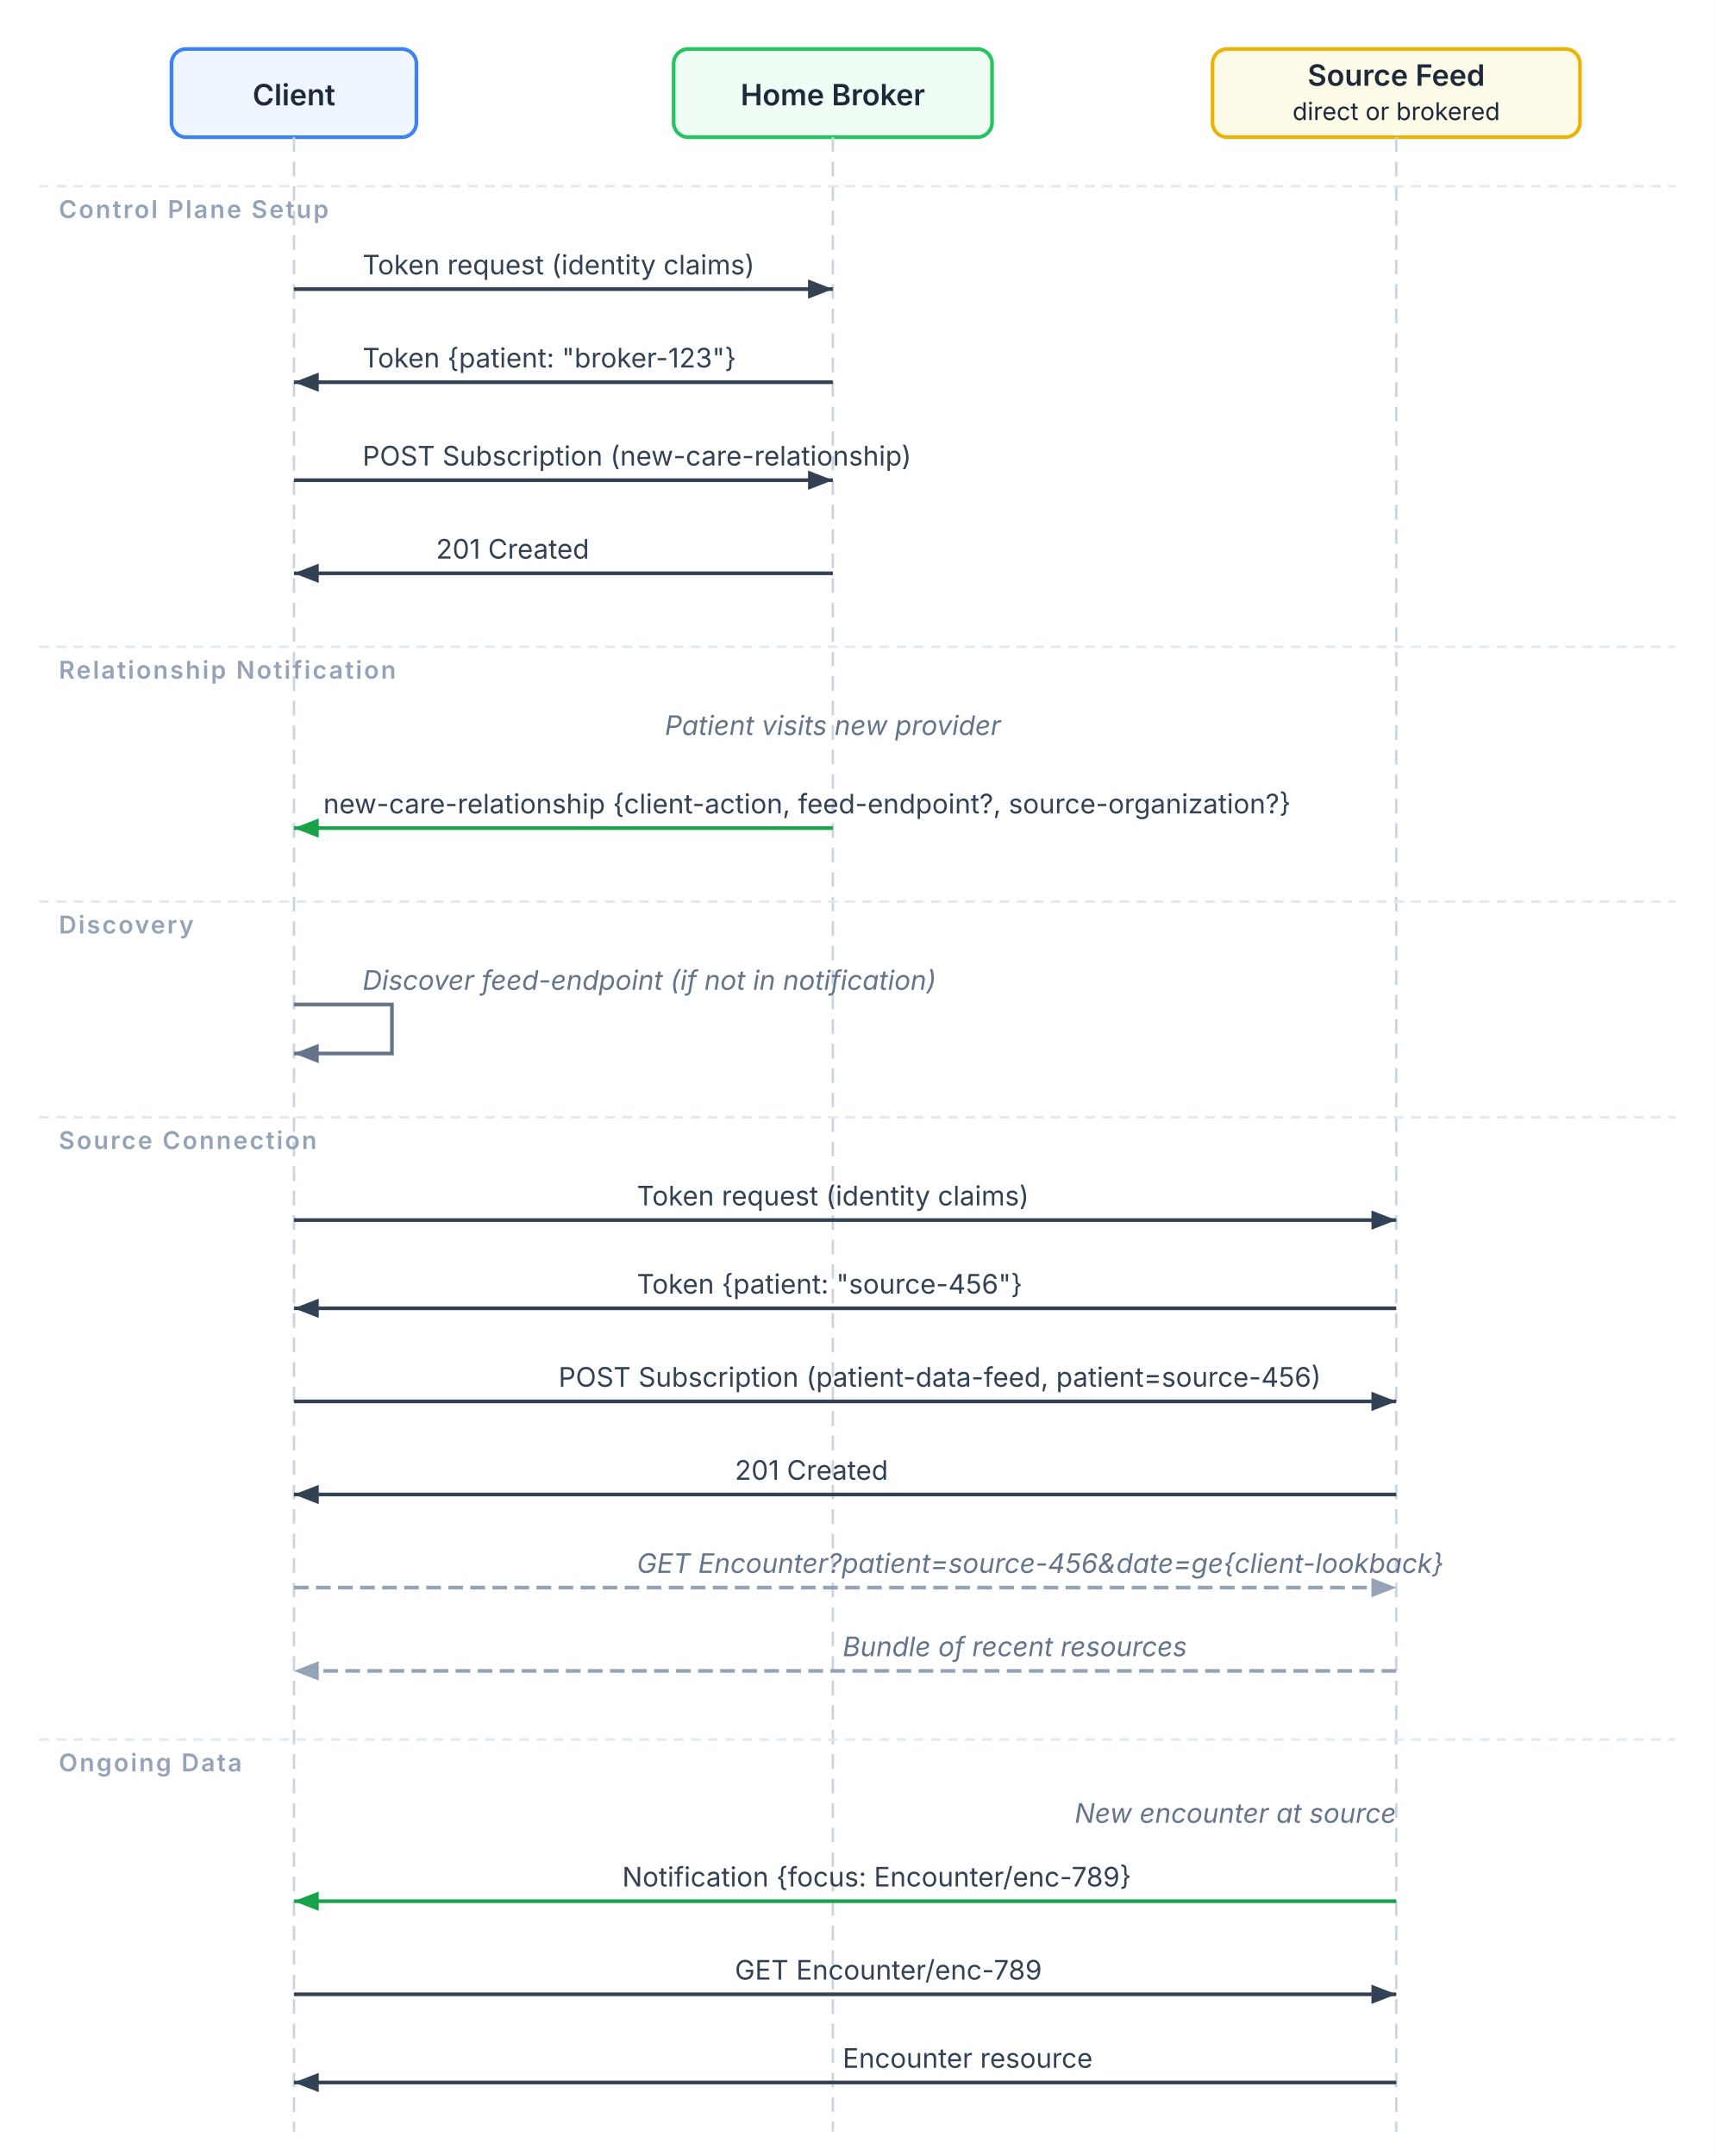
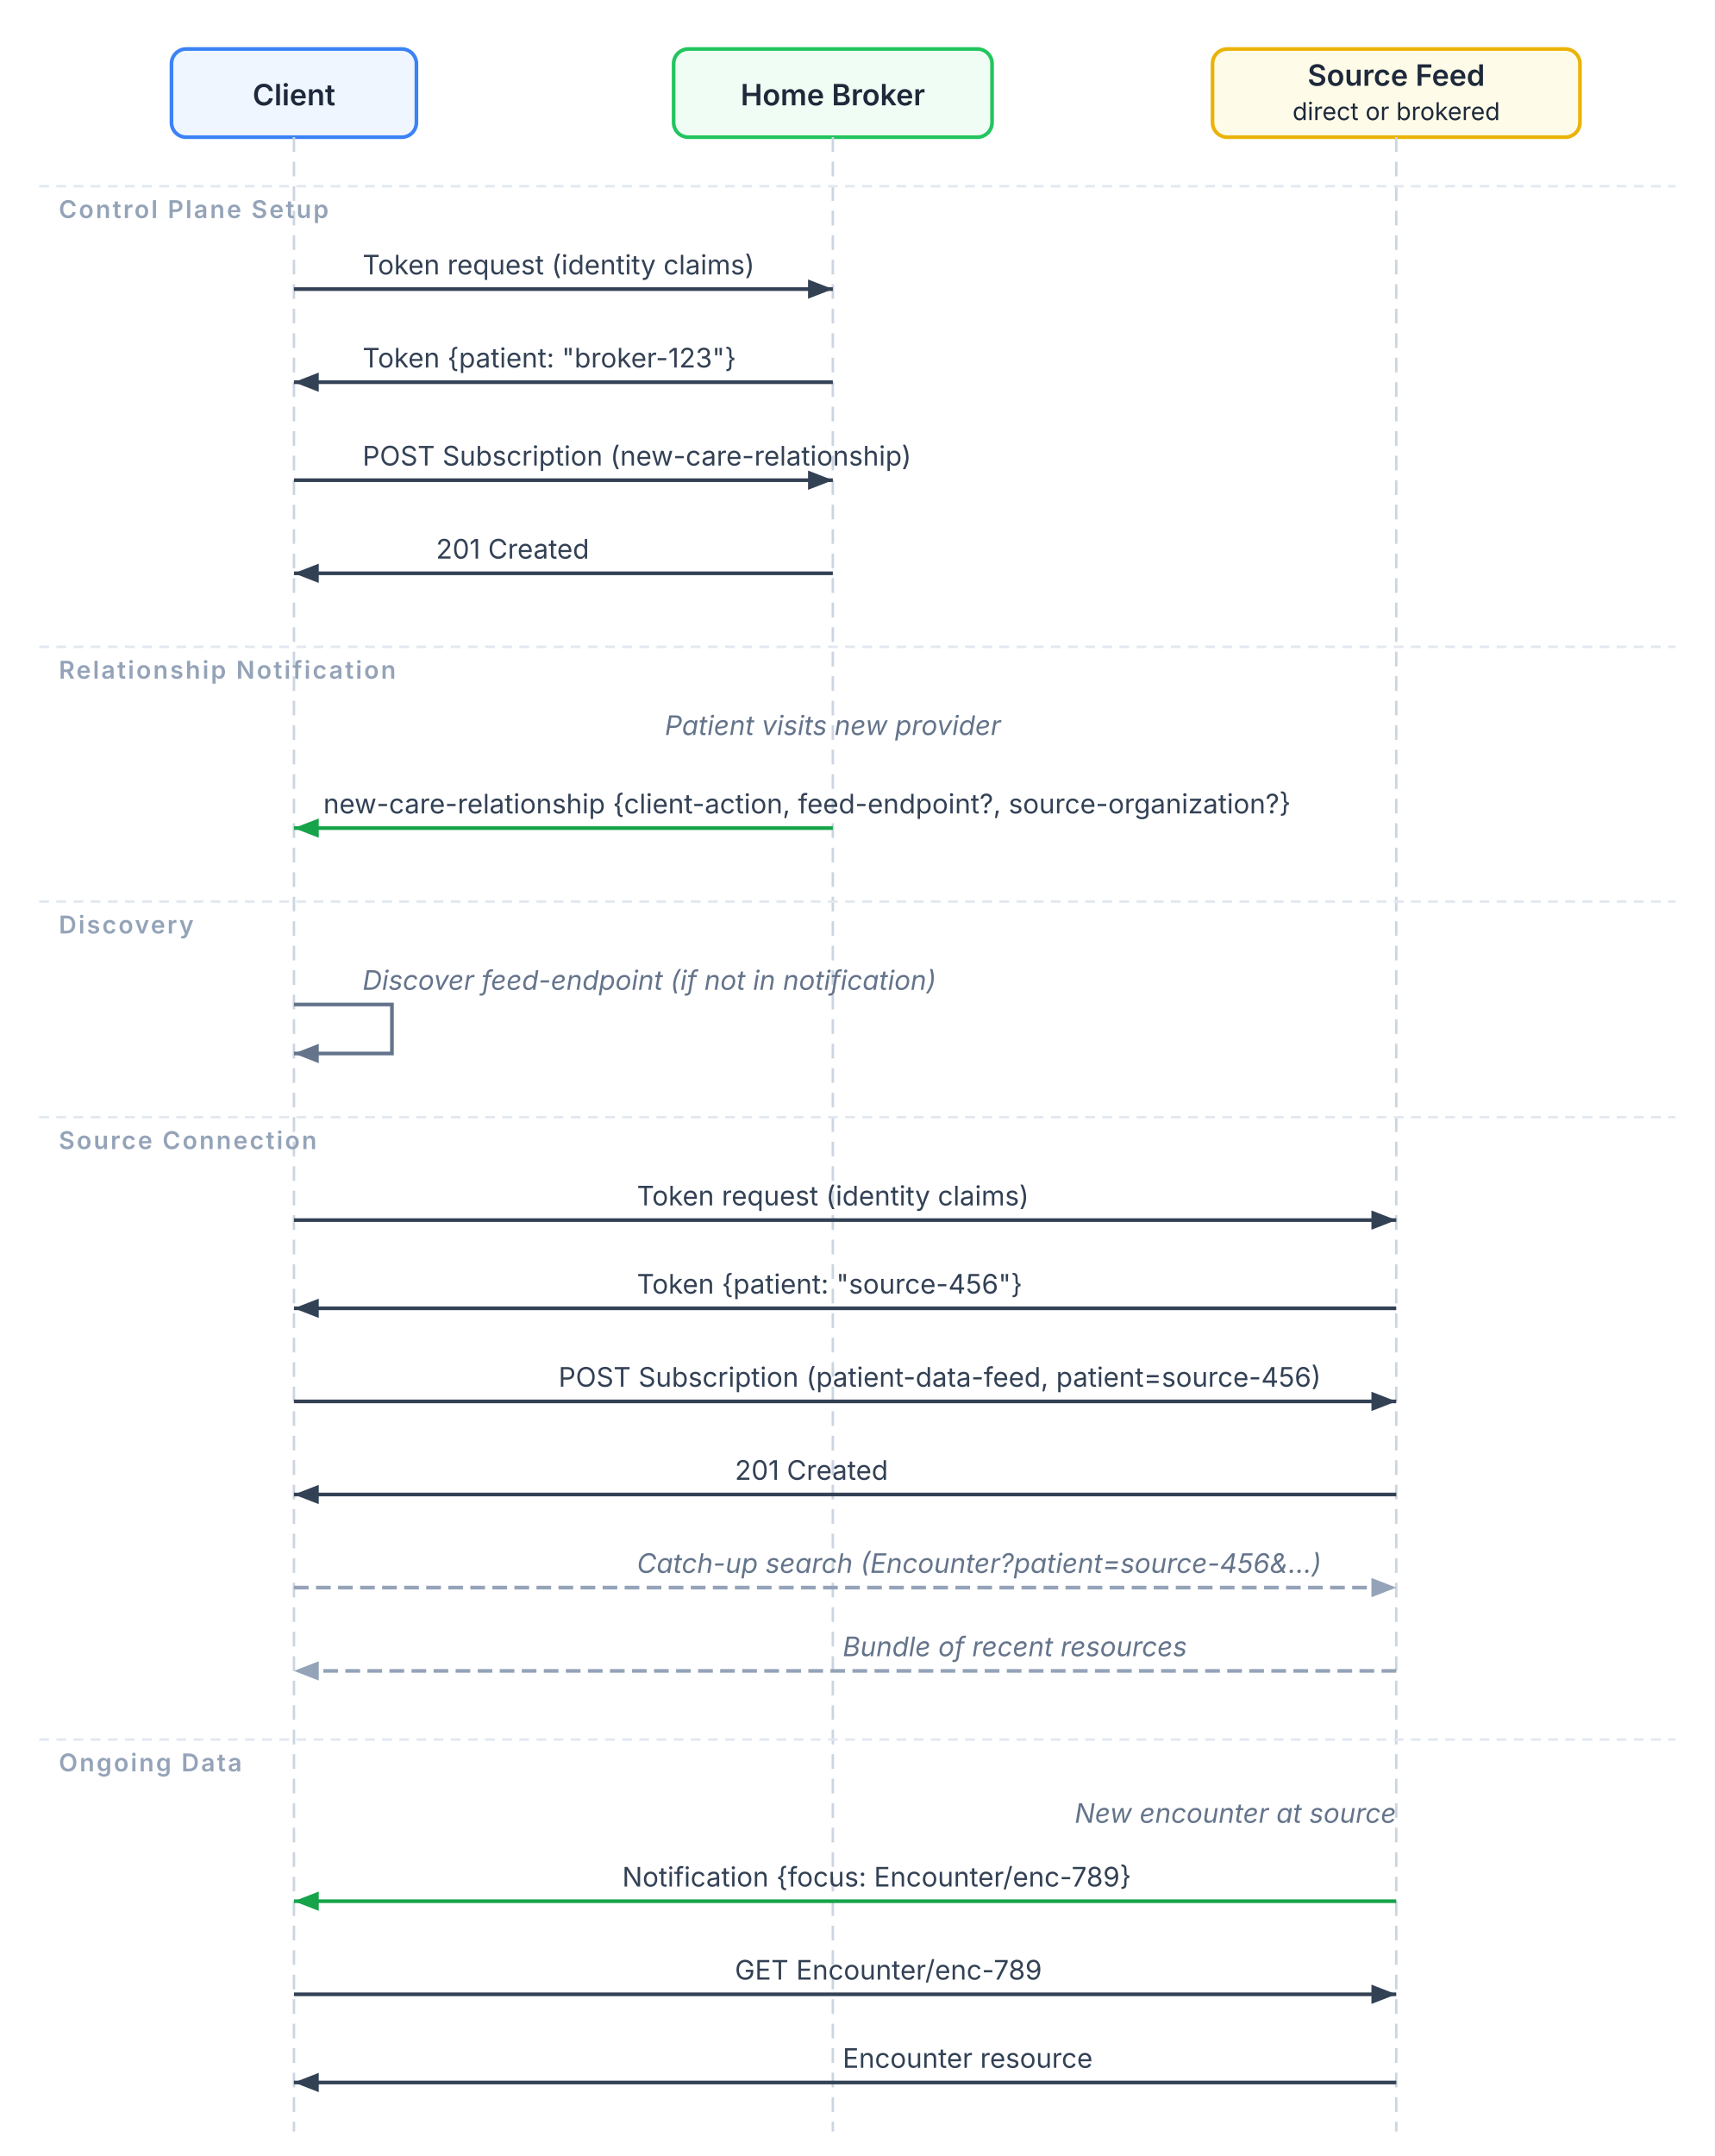
<svg xmlns="http://www.w3.org/2000/svg" viewBox="0 0 700 880" width="700" height="880">
  <rect width="700" height="880" fill="white" />
  <defs>
    <style>
      .actor-label { font-family: Inter, 'Segoe UI', system-ui, sans-serif; font-size: 12px; font-weight: 600; text-anchor: middle; fill: #1e293b; }
      .msg-label { font-family: Inter, 'Segoe UI', system-ui, sans-serif; font-size: 11px; fill: #334155; }
      .msg-label-gray { font-family: Inter, 'Segoe UI', system-ui, sans-serif; font-size: 11px; fill: #64748b; font-style: italic; }
      .phase-label { font-family: Inter, 'Segoe UI', system-ui, sans-serif; font-size: 10px; font-weight: 600; fill: #94a3b8; letter-spacing: 0.08em; text-transform: uppercase; }
      .lifeline { stroke: #cbd5e1; stroke-width: 1; stroke-dasharray: 6 4; }
      .arrow-solid { stroke: #334155; stroke-width: 1.5; fill: none; marker-end: url(#arrowSolid); }
      .arrow-dashed { stroke: #94a3b8; stroke-width: 1.5; fill: none; stroke-dasharray: 6 3; marker-end: url(#arrowDashed); }
      .arrow-green { stroke: #16a34a; stroke-width: 1.5; fill: none; marker-end: url(#arrowGreen); }
      .self-arrow { stroke: #64748b; stroke-width: 1.5; fill: none; marker-end: url(#arrowGray); }
    </style>
    <marker id="arrowSolid" viewBox="0 0 10 8" refX="9" refY="4" markerWidth="8" markerHeight="6" orient="auto-start-reverse">
      <path d="M0,0.5 L9,4 L0,7.5 z" fill="#334155" />
    </marker>
    <marker id="arrowDashed" viewBox="0 0 10 8" refX="9" refY="4" markerWidth="8" markerHeight="6" orient="auto-start-reverse">
      <path d="M0,0.5 L9,4 L0,7.5 z" fill="#94a3b8" />
    </marker>
    <marker id="arrowGreen" viewBox="0 0 10 8" refX="9" refY="4" markerWidth="8" markerHeight="6" orient="auto-start-reverse">
      <path d="M0,0.5 L9,4 L0,7.5 z" fill="#16a34a" />
    </marker>
    <marker id="arrowGray" viewBox="0 0 10 8" refX="9" refY="4" markerWidth="8" markerHeight="6" orient="auto-start-reverse">
      <path d="M0,0.5 L9,4 L0,7.5 z" fill="#64748b" />
    </marker>
  </defs>
  <rect x="70" y="20" width="100" height="36" rx="6" fill="#eff6ff" stroke="#3b82f6" stroke-width="1.5" />
  <text x="120" y="43" class="actor-label">Client</text>
  <rect x="275" y="20" width="130" height="36" rx="6" fill="#f0fdf4" stroke="#22c55e" stroke-width="1.5" />
  <text x="340" y="43" class="actor-label">Home Broker</text>
  <rect x="495" y="20" width="150" height="36" rx="6" fill="#fefce8" stroke="#eab308" stroke-width="1.5" />
  <text x="570" y="35" class="actor-label">Source Feed</text>
  <text x="570" y="49" class="actor-label" style="font-weight:400; font-size:10px">direct or brokered</text>
  <line x1="120" y1="56" x2="120" y2="870" class="lifeline" />
  <line x1="340" y1="56" x2="340" y2="870" class="lifeline" />
  <line x1="570" y1="56" x2="570" y2="870" class="lifeline" />
  <line x1="16" y1="76" x2="684" y2="76" stroke="#e2e8f0" stroke-width="1" stroke-dasharray="4 3" />
  <text x="24" y="89" class="phase-label">Control Plane Setup</text>
  <text x="148" y="112" class="msg-label">Token request (identity claims)</text>
  <line x1="120" y1="118" x2="340" y2="118" class="arrow-solid" />
  <text x="148" y="150" class="msg-label">Token {patient: "broker-123"}</text>
  <line x1="340" y1="156" x2="120" y2="156" class="arrow-solid" />
  <text x="148" y="190" class="msg-label">POST Subscription (new-care-relationship)</text>
  <line x1="120" y1="196" x2="340" y2="196" class="arrow-solid" />
  <text x="178" y="228" class="msg-label">201 Created</text>
  <line x1="340" y1="234" x2="120" y2="234" class="arrow-solid" />
  <line x1="16" y1="264" x2="684" y2="264" stroke="#e2e8f0" stroke-width="1" stroke-dasharray="4 3" />
  <text x="24" y="277" class="phase-label">Relationship Notification</text>
  <text x="340" y="300" class="msg-label-gray" text-anchor="middle">Patient visits new provider</text>
  <text x="132" y="332" class="msg-label">new-care-relationship {client-action, feed-endpoint?, source-organization?}</text>
  <line x1="340" y1="338" x2="120" y2="338" class="arrow-green" />
  <line x1="16" y1="368" x2="684" y2="368" stroke="#e2e8f0" stroke-width="1" stroke-dasharray="4 3" />
  <text x="24" y="381" class="phase-label">Discovery</text>
  <text x="148" y="404" class="msg-label-gray">Discover feed-endpoint (if not in notification)</text>
  <path d="M120,410 L160,410 L160,430 L120,430" class="self-arrow" />
  <line x1="16" y1="456" x2="684" y2="456" stroke="#e2e8f0" stroke-width="1" stroke-dasharray="4 3" />
  <text x="24" y="469" class="phase-label">Source Connection</text>
  <text x="260" y="492" class="msg-label">Token request (identity claims)</text>
  <line x1="120" y1="498" x2="570" y2="498" class="arrow-solid" />
  <text x="260" y="528" class="msg-label">Token {patient: "source-456"}</text>
  <line x1="570" y1="534" x2="120" y2="534" class="arrow-solid" />
  <text x="228" y="566" class="msg-label">POST Subscription (patient-data-feed, patient=source-456)</text>
  <line x1="120" y1="572" x2="570" y2="572" class="arrow-solid" />
  <text x="300" y="604" class="msg-label">201 Created</text>
  <line x1="570" y1="610" x2="120" y2="610" class="arrow-solid" />
-   <text x="260" y="642" class="msg-label-gray">GET Encounter?patient=source-456&amp;date=ge{client-lookback}</text>
+   <text x="260" y="642" class="msg-label-gray">Catch-up search (Encounter?patient=source-456&amp;...)</text>
  <line x1="120" y1="648" x2="570" y2="648" class="arrow-dashed" />
  <text x="344" y="676" class="msg-label-gray">Bundle of recent resources</text>
  <line x1="570" y1="682" x2="120" y2="682" class="arrow-dashed" />
  <line x1="16" y1="710" x2="684" y2="710" stroke="#e2e8f0" stroke-width="1" stroke-dasharray="4 3" />
  <text x="24" y="723" class="phase-label">Ongoing Data</text>
  <text x="570" y="744" class="msg-label-gray" text-anchor="end">New encounter at source</text>
  <text x="254" y="770" class="msg-label">Notification {focus: Encounter/enc-789}</text>
  <line x1="570" y1="776" x2="120" y2="776" class="arrow-green" />
  <text x="300" y="808" class="msg-label">GET Encounter/enc-789</text>
  <line x1="120" y1="814" x2="570" y2="814" class="arrow-solid" />
  <text x="344" y="844" class="msg-label">Encounter resource</text>
  <line x1="570" y1="850" x2="120" y2="850" class="arrow-solid" />
</svg>
